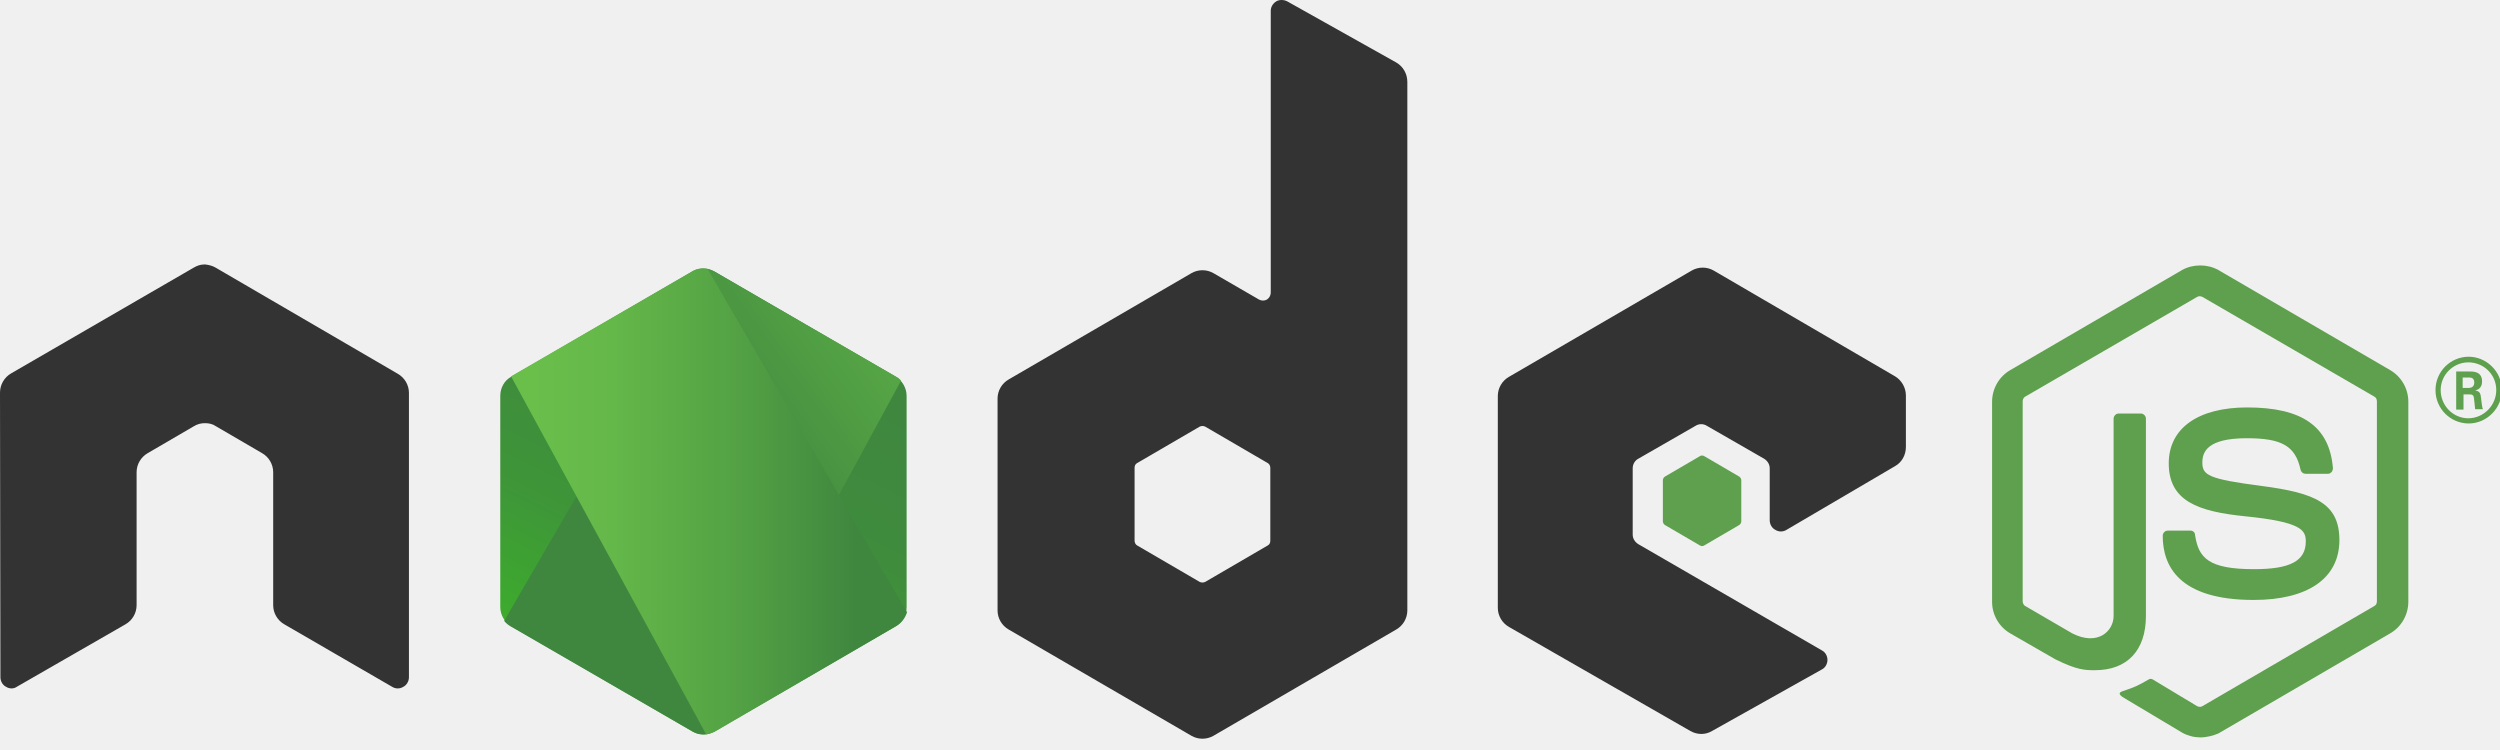
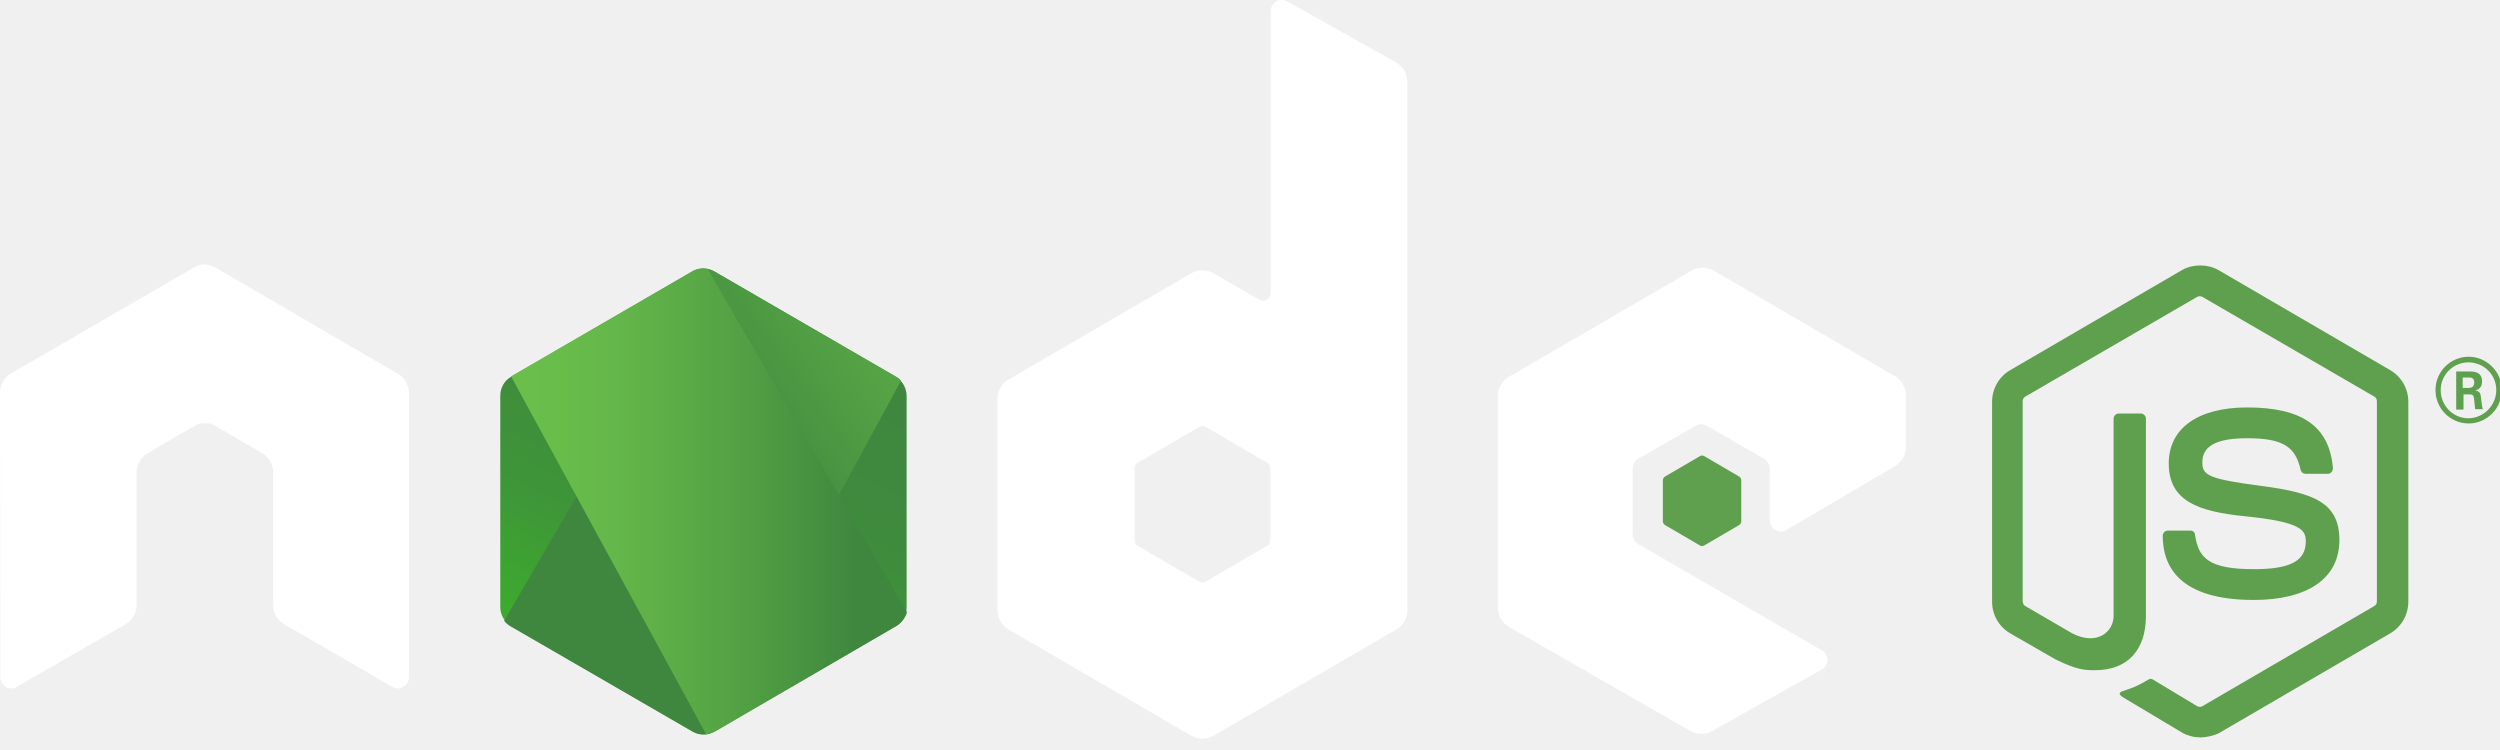
<svg xmlns="http://www.w3.org/2000/svg" width="267" height="80" viewBox="0 0 267 80" fill="none">
  <mask id="a" maskUnits="userSpaceOnUse" x="0" y="0" width="267" height="80" style="mask-type:luminance">
    <path d="M267 0H0v79.378h267z" fill="#fff" />
  </mask>
  <g mask="url(#a)">
    <path d="M234.983 78.755a4 4 0 0 1-1.933-.51l-6.121-3.658c-.921-.51-.46-.695-.184-.787 1.242-.417 1.472-.51 2.761-1.25.138-.093.322-.047.46.046l4.694 2.825c.184.092.414.092.552 0l18.363-10.698c.183-.092.277-.277.277-.509V42.867c0-.232-.094-.417-.277-.51l-18.363-10.65c-.184-.093-.414-.093-.552 0l-18.362 10.65c-.184.093-.276.324-.276.51v21.347c0 .186.092.417.276.51l5.016 2.917c2.715 1.39 4.418-.232 4.418-1.852v-21.07c0-.278.23-.556.553-.556h2.347c.276 0 .552.232.552.556v21.07c0 3.658-1.979 5.788-5.431 5.788-1.058 0-1.886 0-4.234-1.157l-4.832-2.779a3.91 3.91 0 0 1-1.933-3.38V42.912c0-1.39.737-2.686 1.933-3.38l18.363-10.697c1.15-.649 2.715-.649 3.865 0l18.363 10.696a3.91 3.91 0 0 1 1.932 3.381V64.26c0 1.39-.736 2.686-1.932 3.381l-18.363 10.697c-.552.232-1.242.417-1.932.417" fill="#5FA04E" />
    <path d="M240.69 64.075c-8.055 0-9.712-3.705-9.712-6.854 0-.277.23-.555.552-.555h2.393c.277 0 .507.185.507.463.368 2.454 1.426 3.658 6.305 3.658 3.866 0 5.523-.88 5.523-2.963 0-1.204-.462-2.084-6.49-2.686-5.016-.51-8.146-1.621-8.146-5.65 0-3.75 3.13-5.974 8.376-5.974 5.892 0 8.791 2.038 9.159 6.484a.76.76 0 0 1-.137.416c-.094.093-.231.186-.371.186h-2.439a.54.54 0 0 1-.505-.417c-.553-2.547-1.98-3.38-5.753-3.38-4.234 0-4.74 1.481-4.74 2.593 0 1.342.598 1.76 6.305 2.5 5.66.741 8.33 1.806 8.33 5.788 0 4.076-3.36 6.391-9.157 6.391m26.51-22.413c0 1.945-1.612 3.566-3.546 3.566a3.556 3.556 0 0 1-3.543-3.566 3.556 3.556 0 0 1 3.543-3.565c1.888 0 3.546 1.574 3.546 3.565m-6.536 0c0 1.667 1.335 3.01 2.944 3.01 1.658 0 2.993-1.39 2.993-3.01 0-1.667-1.335-2.963-2.993-2.963a2.975 2.975 0 0 0-2.944 2.963m1.657-1.991h1.381c.46 0 1.381 0 1.381 1.065 0 .74-.462.88-.739.973.554.046.599.416.645.926.046.324.094.88.185 1.065h-.83c0-.186-.137-1.204-.137-1.25-.045-.232-.137-.325-.413-.325h-.691v1.62h-.782zm.736 1.76h.597c.508 0 .599-.37.599-.556 0-.556-.368-.556-.599-.556h-.642v1.112z" fill="#5FA04E" />
-     <path fill-rule="evenodd" clip-rule="evenodd" d="M43.674 41.954c0-.834-.46-1.62-1.197-2.038L23.01 28.572c-.322-.185-.69-.278-1.058-.324h-.184c-.368 0-.736.139-1.059.324l-19.512 11.3A2.38 2.38 0 0 0 0 41.953l.046 30.378c0 .416.23.833.598 1.018.368.232.829.232 1.15 0l11.598-6.668a2.36 2.36 0 0 0 1.197-2.037V50.428c0-.833.46-1.62 1.196-2.037l4.924-2.871a2.2 2.2 0 0 1 1.197-.325c.414 0 .828.093 1.15.325l4.925 2.87a2.36 2.36 0 0 1 1.196 2.038v14.217c0 .833.46 1.62 1.197 2.037l11.505 6.668c.368.232.828.232 1.197 0 .368-.185.598-.602.598-1.018zM137.465.139c-.369-.185-.829-.185-1.151 0-.368.231-.598.602-.598 1.019v30.1a.89.89 0 0 1-.415.74.88.88 0 0 1-.828 0l-4.878-2.825a2.36 2.36 0 0 0-2.347 0L107.735 40.52a2.36 2.36 0 0 0-1.196 2.037V65.2c0 .834.46 1.621 1.196 2.038l19.513 11.345a2.36 2.36 0 0 0 2.347 0l19.513-11.345a2.36 2.36 0 0 0 1.196-2.038V8.752c0-.88-.46-1.667-1.196-2.084zm-1.795 57.606c0 .232-.092.417-.276.51l-6.674 3.89a.68.68 0 0 1-.598 0l-6.673-3.89c-.184-.093-.276-.325-.276-.51v-7.78c0-.231.092-.416.276-.509l6.673-3.89a.68.68 0 0 1 .598 0l6.674 3.89c.184.093.276.324.276.51zm66.728-7.965c.737-.417 1.151-1.204 1.151-2.038v-5.51c0-.834-.46-1.62-1.151-2.037l-19.375-11.3a2.36 2.36 0 0 0-2.347 0l-19.512 11.346a2.36 2.36 0 0 0-1.197 2.037v22.645c0 .833.46 1.62 1.197 2.037l19.374 11.114c.737.416 1.611.416 2.301 0l11.736-6.576c.368-.185.598-.602.598-1.019s-.23-.833-.598-1.018L174.97 58.115c-.368-.231-.598-.602-.598-1.018v-7.085c0-.417.23-.834.598-1.02l6.121-3.518a1.12 1.12 0 0 1 1.196 0l6.121 3.519c.368.231.598.602.598 1.019v5.557c0 .416.23.833.599 1.018.368.232.828.232 1.196 0z" fill="#333" />
+     <path fill-rule="evenodd" clip-rule="evenodd" d="M43.674 41.954c0-.834-.46-1.62-1.197-2.038L23.01 28.572c-.322-.185-.69-.278-1.058-.324h-.184c-.368 0-.736.139-1.059.324l-19.512 11.3A2.38 2.38 0 0 0 0 41.953l.046 30.378c0 .416.23.833.598 1.018.368.232.829.232 1.15 0l11.598-6.668a2.36 2.36 0 0 0 1.197-2.037V50.428c0-.833.46-1.62 1.196-2.037l4.924-2.871a2.2 2.2 0 0 1 1.197-.325c.414 0 .828.093 1.15.325l4.925 2.87a2.36 2.36 0 0 1 1.196 2.038v14.217c0 .833.46 1.62 1.197 2.037l11.505 6.668c.368.232.828.232 1.197 0 .368-.185.598-.602.598-1.018zM137.465.139c-.369-.185-.829-.185-1.151 0-.368.231-.598.602-.598 1.019v30.1a.89.89 0 0 1-.415.74.88.88 0 0 1-.828 0l-4.878-2.825a2.36 2.36 0 0 0-2.347 0L107.735 40.52a2.36 2.36 0 0 0-1.196 2.037V65.2c0 .834.46 1.621 1.196 2.038l19.513 11.345a2.36 2.36 0 0 0 2.347 0l19.513-11.345a2.36 2.36 0 0 0 1.196-2.038V8.752c0-.88-.46-1.667-1.196-2.084zm-1.795 57.606c0 .232-.092.417-.276.51l-6.674 3.89a.68.68 0 0 1-.598 0l-6.673-3.89c-.184-.093-.276-.325-.276-.51v-7.78c0-.231.092-.416.276-.509l6.673-3.89a.68.68 0 0 1 .598 0l6.674 3.89c.184.093.276.324.276.51zm66.728-7.965c.737-.417 1.151-1.204 1.151-2.038v-5.51c0-.834-.46-1.62-1.151-2.037l-19.375-11.3a2.36 2.36 0 0 0-2.347 0l-19.512 11.346a2.36 2.36 0 0 0-1.197 2.037v22.645c0 .833.46 1.62 1.197 2.037l19.374 11.114c.737.416 1.611.416 2.301 0l11.736-6.576c.368-.185.598-.602.598-1.019s-.23-.833-.598-1.018L174.97 58.115c-.368-.231-.598-.602-.598-1.018v-7.085c0-.417.23-.834.598-1.02l6.121-3.518a1.12 1.12 0 0 1 1.196 0l6.121 3.519c.368.231.598.602.598 1.019v5.557c0 .416.23.833.599 1.018.368.232.828.232 1.196 0z" fill="#fff" />
    <path fill-rule="evenodd" clip-rule="evenodd" d="M181.551 48.716a.42.42 0 0 1 .461 0l3.727 2.176c.138.092.23.231.23.417v4.352a.49.49 0 0 1-.23.417l-3.727 2.177a.42.42 0 0 1-.461 0l-3.727-2.177a.49.49 0 0 1-.23-.417V51.31c0-.185.092-.325.23-.417z" fill="#5FA04E" />
    <path d="M76.301 28.988a2.36 2.36 0 0 0-2.347 0L54.579 40.241c-.736.417-1.15 1.204-1.15 2.038V64.83c0 .834.46 1.62 1.15 2.038L73.954 78.12a2.36 2.36 0 0 0 2.347 0l19.375-11.252c.736-.417 1.15-1.204 1.15-2.038V42.279c0-.834-.46-1.621-1.15-2.038z" fill="url(#b)" />
-     <path d="M95.722 40.241 76.255 28.988a3 3 0 0 0-.598-.231L53.843 66.312c.184.231.414.417.644.556L73.954 78.12c.552.324 1.197.417 1.795.232l20.48-37.694a1.44 1.44 0 0 0-.507-.417" fill="url(#c)" />
+     <path d="M95.722 40.241 76.255 28.988a3 3 0 0 0-.598-.231L53.843 66.312c.184.231.414.417.644.556L73.954 78.12c.553.324 1.197.417 1.795.232l20.48-37.694a1.44 1.44 0 0 0-.507-.417" fill="url(#c)" />
    <path d="M95.722 66.867a2.63 2.63 0 0 0 1.15-1.482L75.566 28.71c-.552-.093-1.15-.047-1.656.278L54.58 40.194l20.848 38.25c.276-.047.598-.14.875-.278z" fill="url(#d)" />
  </g>
  <defs>
    <linearGradient id="b" x1="83.018" y1="37.369" x2="65.325" y2="73.241" gradientUnits="userSpaceOnUse">
      <stop stop-color="#3F873F" />
      <stop offset=".33" stop-color="#3F8B3D" />
      <stop offset=".637" stop-color="#3E9638" />
      <stop offset=".934" stop-color="#3DA92E" />
      <stop offset="1" stop-color="#3DAE2B" />
    </linearGradient>
    <linearGradient id="c" x1="72.183" y1="56.188" x2="121.552" y2="19.937" gradientUnits="userSpaceOnUse">
      <stop offset=".138" stop-color="#3F873F" />
      <stop offset=".402" stop-color="#52A044" />
      <stop offset=".713" stop-color="#64B749" />
      <stop offset=".908" stop-color="#6ABF4B" />
    </linearGradient>
    <linearGradient id="d" x1="52.719" y1="53.546" x2="97.551" y2="53.546" gradientUnits="userSpaceOnUse">
      <stop offset=".092" stop-color="#6ABF4B" />
      <stop offset=".287" stop-color="#64B749" />
      <stop offset=".598" stop-color="#52A044" />
      <stop offset=".862" stop-color="#3F873F" />
    </linearGradient>
  </defs>
</svg>
